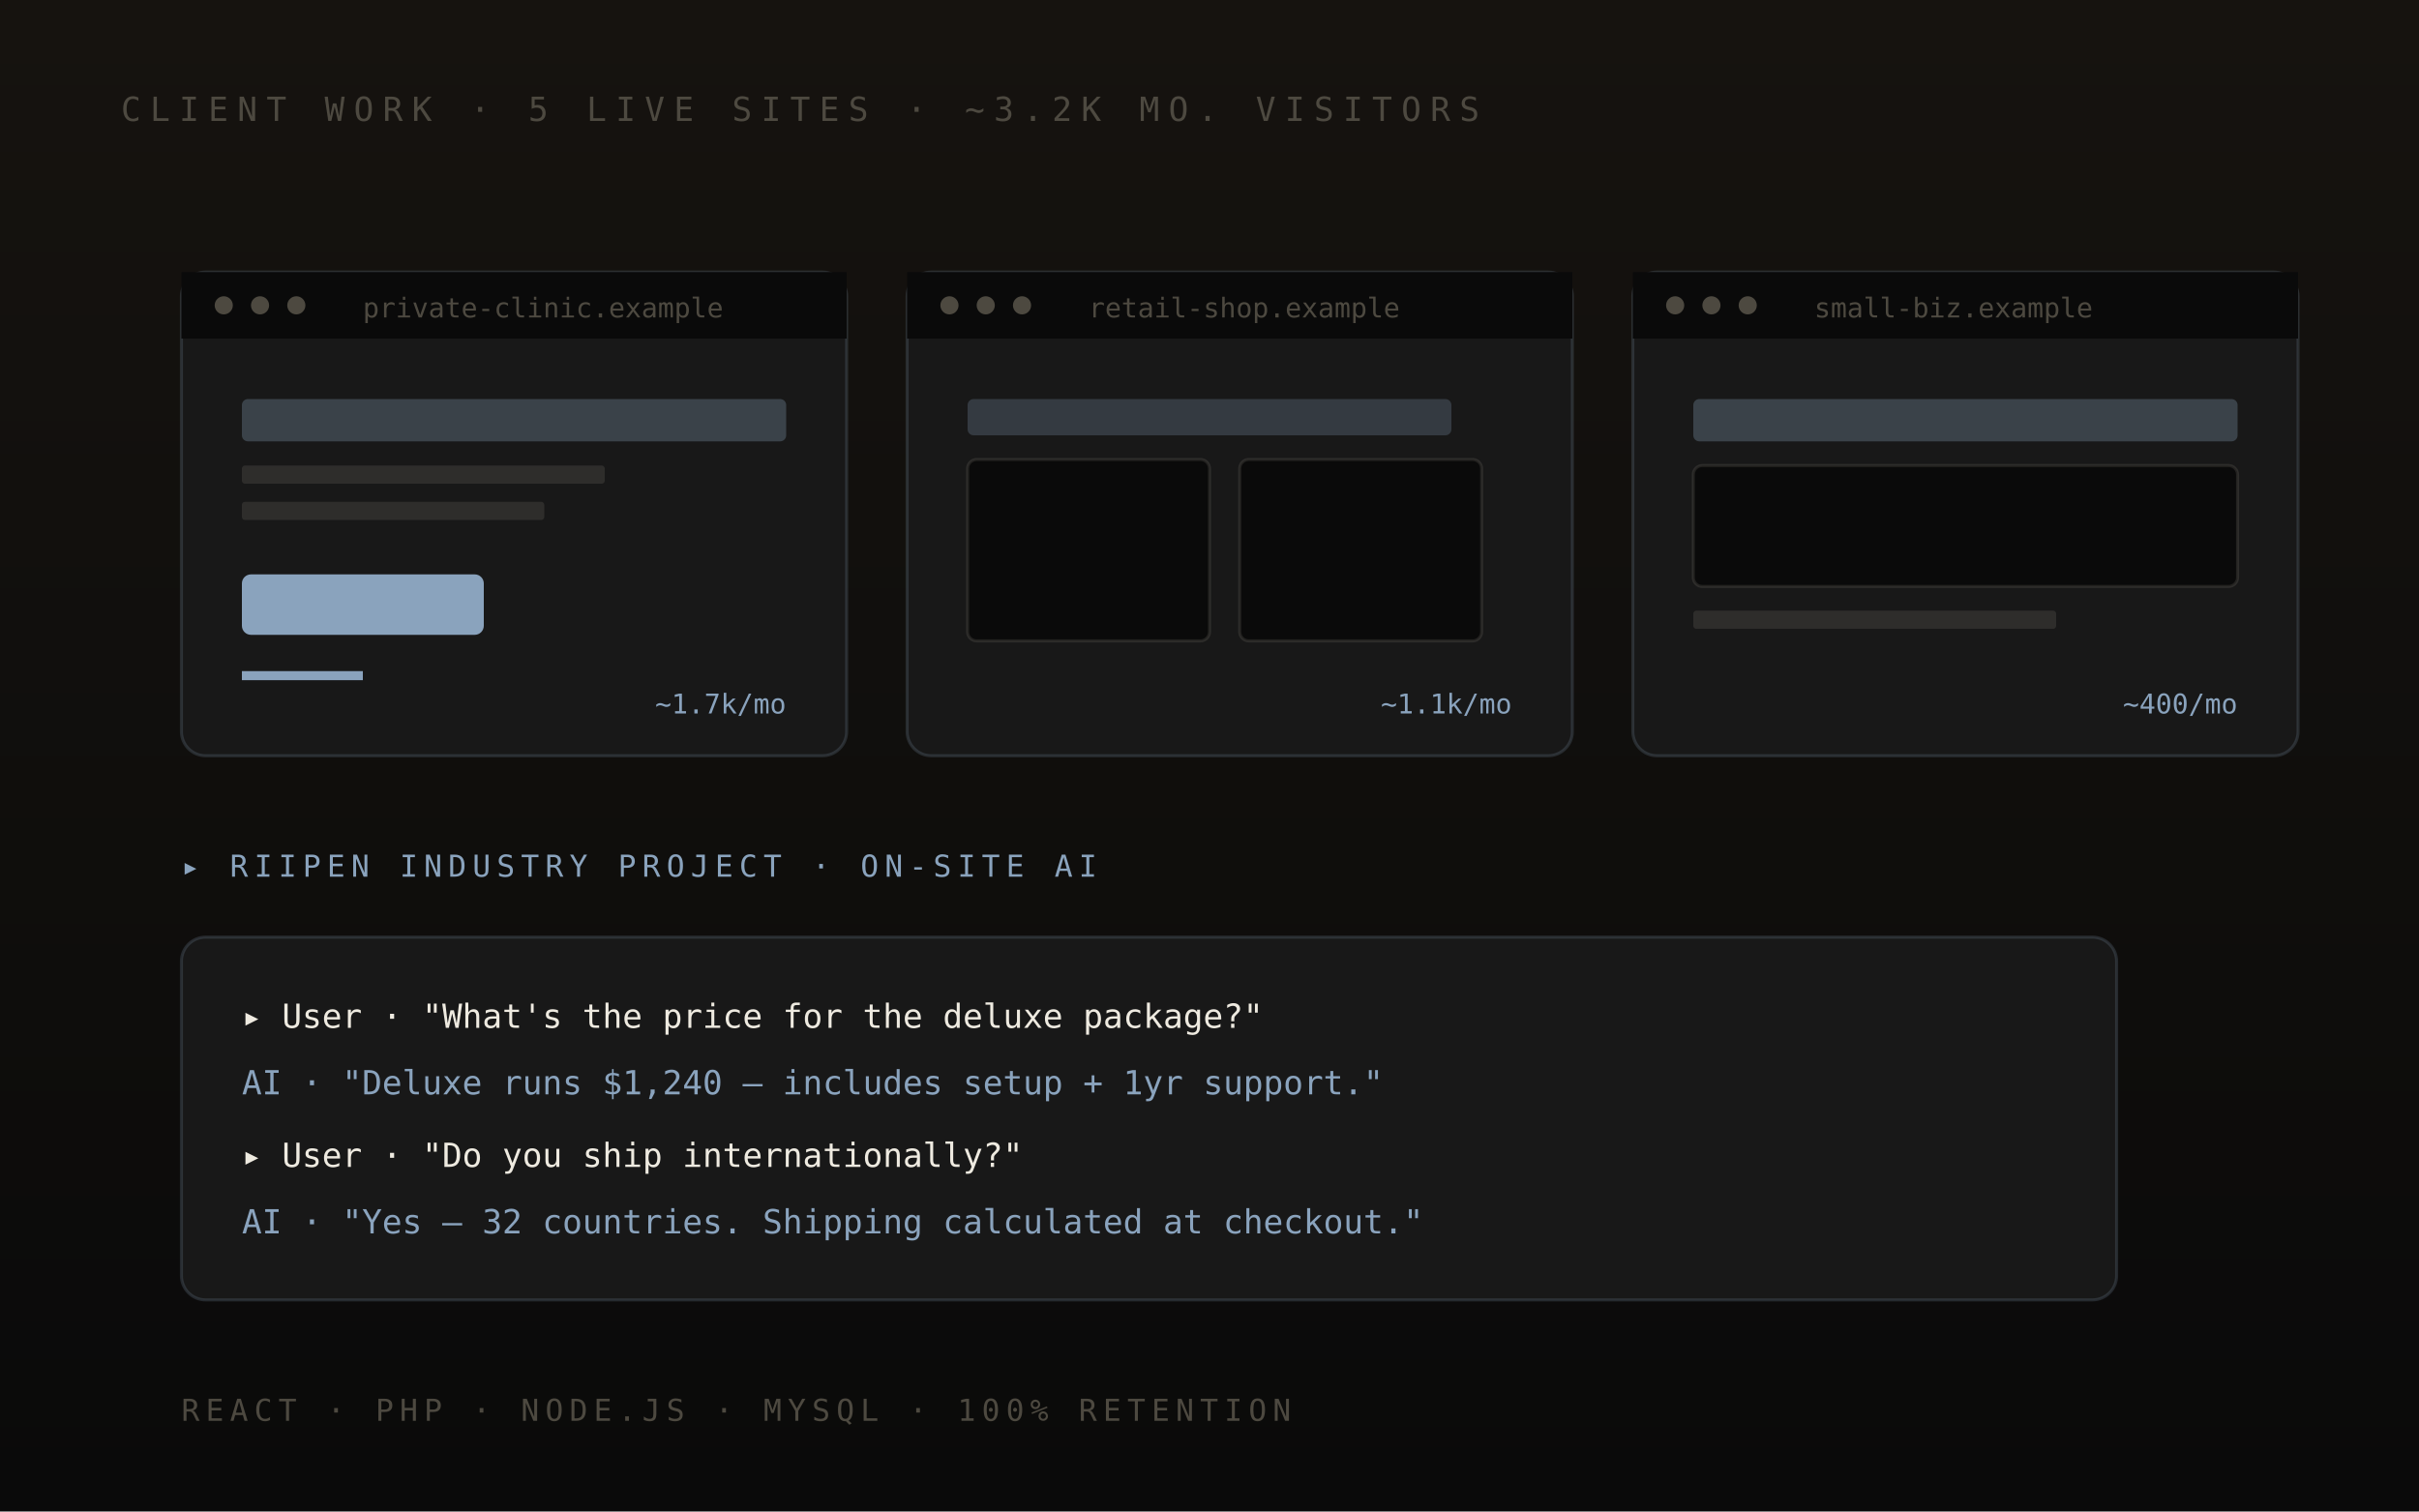
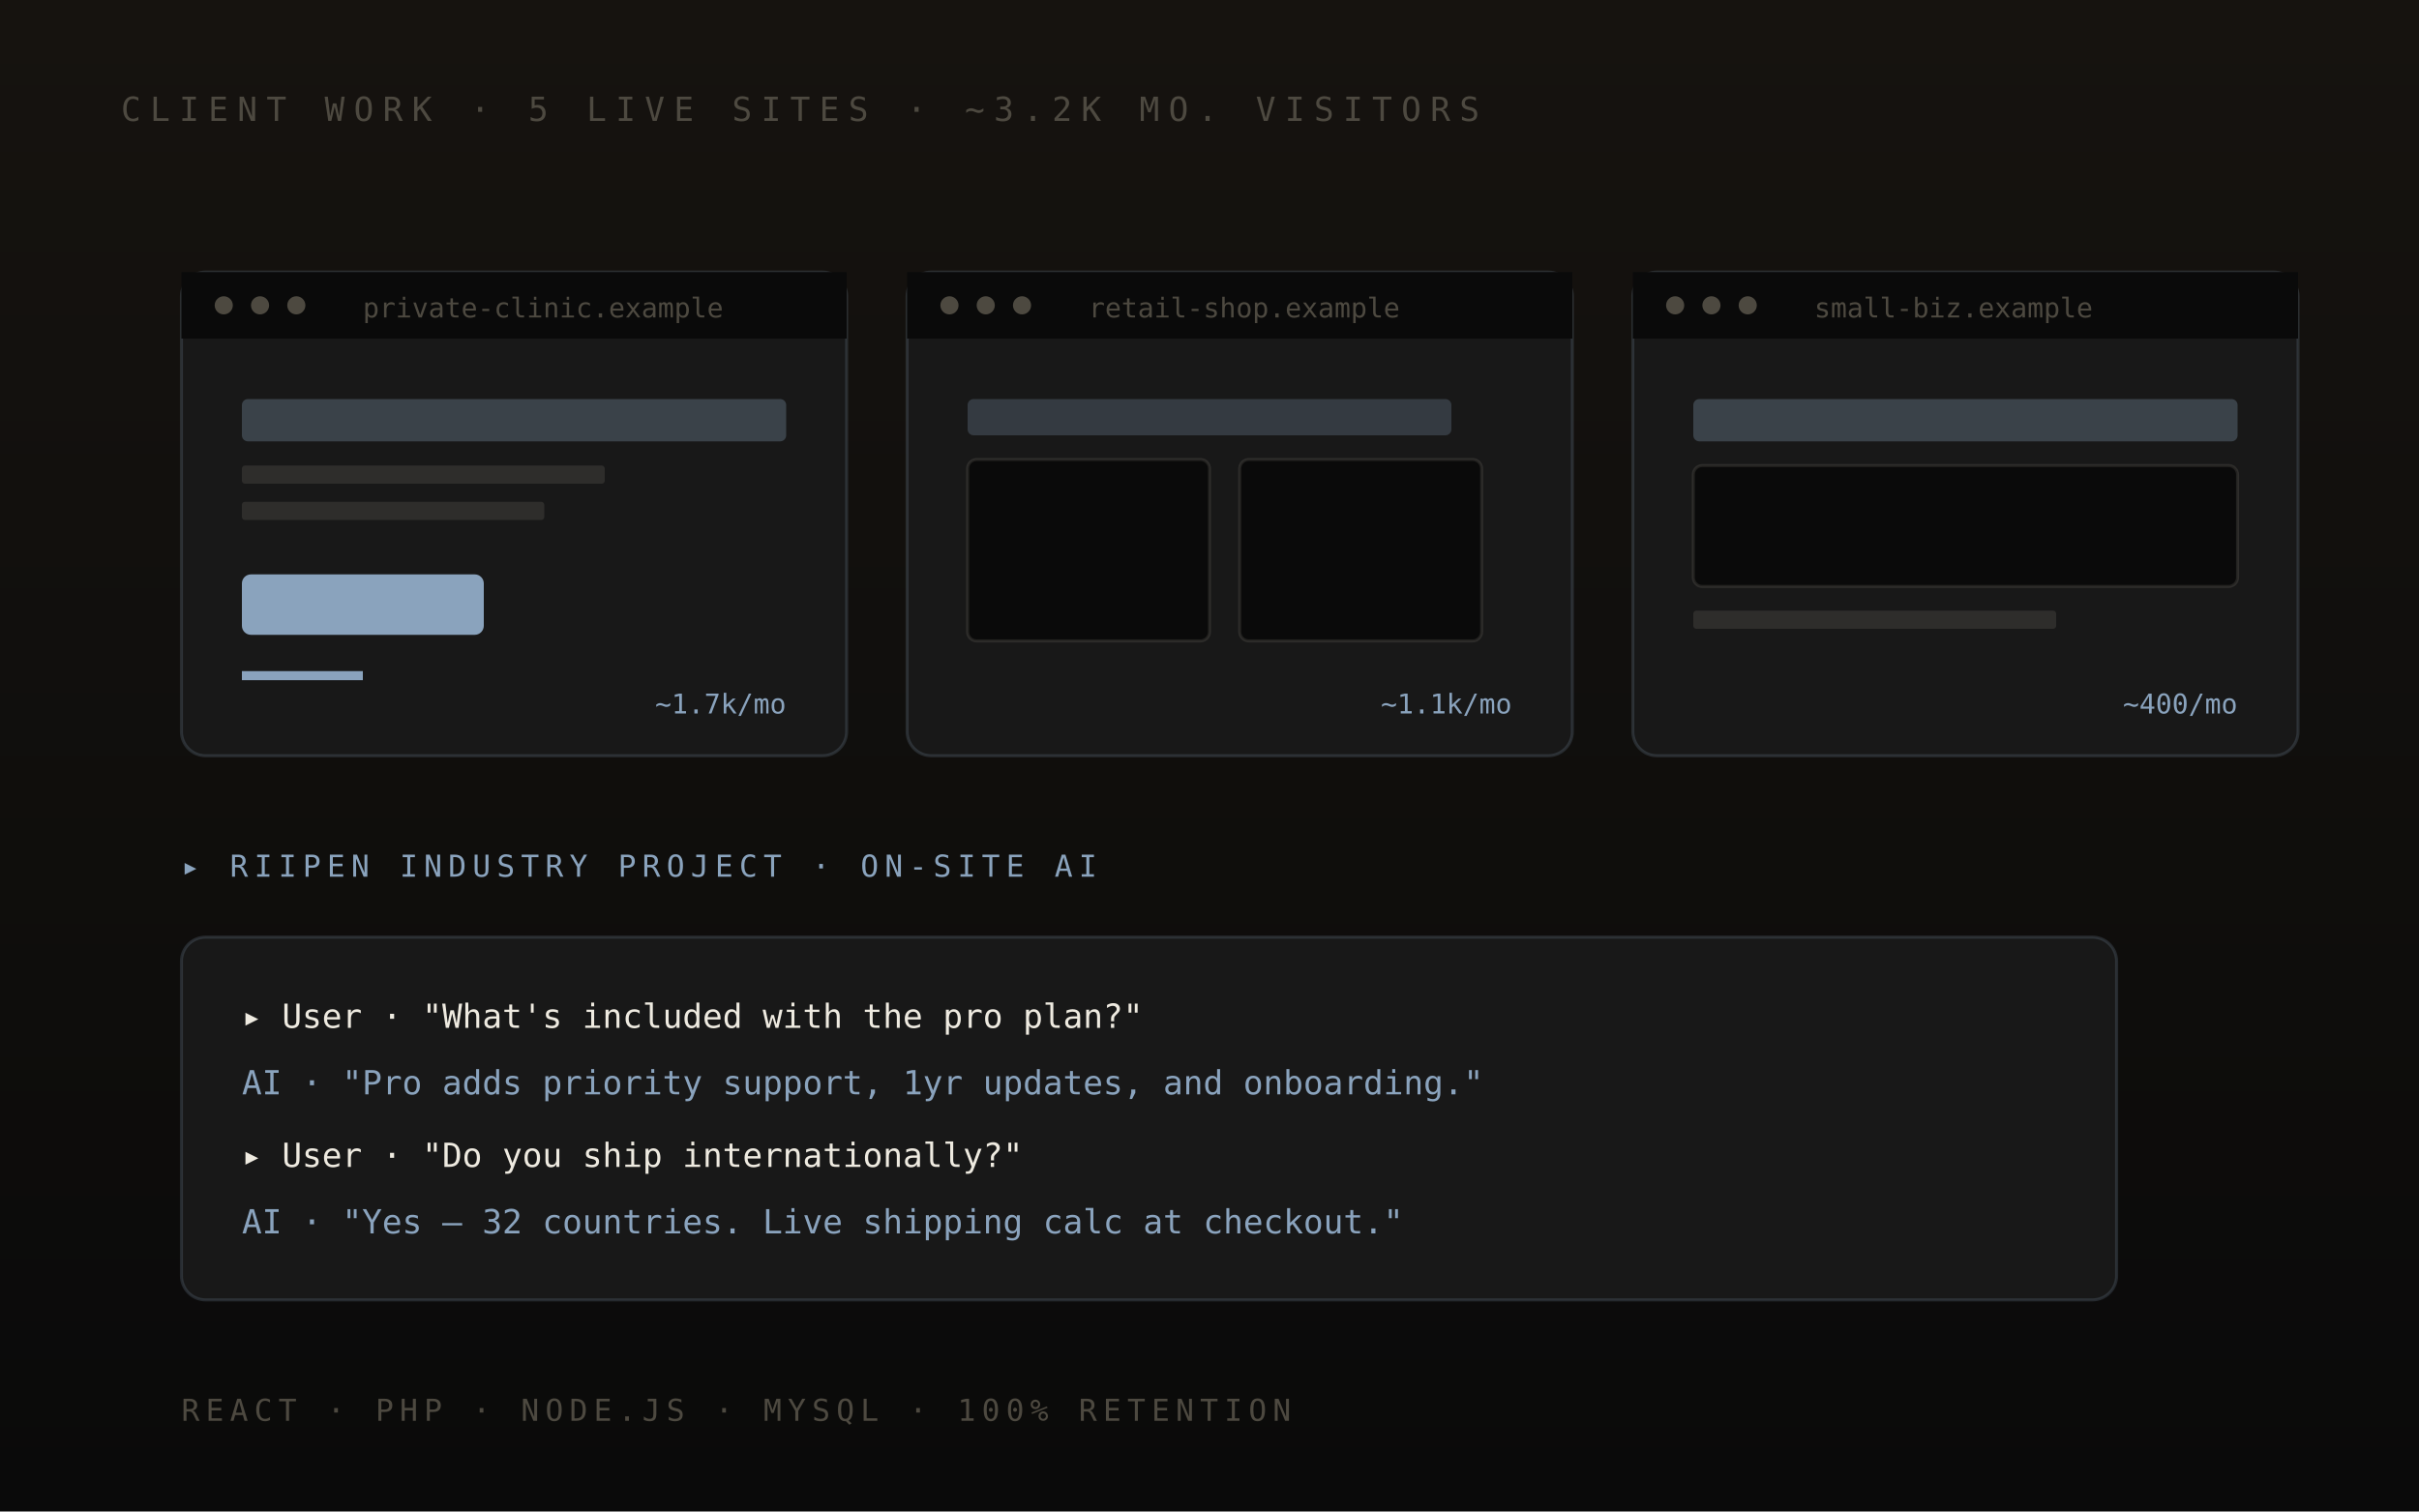
<svg xmlns="http://www.w3.org/2000/svg" viewBox="0 0 800 500">
  <defs>
    <linearGradient id="cs-bg" x1="0" y1="0" x2="0" y2="1">
      <stop offset="0%" stop-color="#16130f" />
      <stop offset="100%" stop-color="#0a0a0a" />
    </linearGradient>
  </defs>
  <rect width="800" height="500" fill="url(#cs-bg)" />
  <text x="40" y="40" font-family="ui-monospace, 'SF Mono', monospace" font-size="11" letter-spacing="3" fill="#4d4940">CLIENT WORK · 5 LIVE SITES · ~3.2K MO. VISITORS</text>
  <g transform="translate(60, 90)">
    <g>
      <rect width="220" height="160" fill="#181818" stroke="#8aa3bd" stroke-opacity="0.2" rx="8" />
      <rect x="0" y="0" width="220" height="22" fill="#0a0a0a" />
      <circle cx="14" cy="11" r="3" fill="#4d4940" />
      <circle cx="26" cy="11" r="3" fill="#4d4940" />
      <circle cx="38" cy="11" r="3" fill="#4d4940" />
      <text x="60" y="15" font-family="ui-monospace, 'SF Mono', monospace" font-size="9" fill="#4d4940">private-clinic.example</text>
      <rect x="20" y="42" width="180" height="14" fill="#8aa3bd" fill-opacity="0.3" rx="2" />
      <rect x="20" y="64" width="120" height="6" fill="#8a857c" fill-opacity="0.2" rx="1" />
      <rect x="20" y="76" width="100" height="6" fill="#8a857c" fill-opacity="0.2" rx="1" />
      <rect x="20" y="100" width="80" height="20" fill="#8aa3bd" rx="3" />
      <rect x="20" y="132" width="40" height="3" fill="#8aa3bd" />
      <text x="200" y="146" text-anchor="end" font-family="ui-monospace, 'SF Mono', monospace" font-size="9" fill="#8aa3bd">~1.7k/mo</text>
    </g>
    <g transform="translate(240, 0)">
      <rect width="220" height="160" fill="#181818" stroke="#8aa3bd" stroke-opacity="0.2" rx="8" />
      <rect x="0" y="0" width="220" height="22" fill="#0a0a0a" />
      <circle cx="14" cy="11" r="3" fill="#4d4940" />
      <circle cx="26" cy="11" r="3" fill="#4d4940" />
      <circle cx="38" cy="11" r="3" fill="#4d4940" />
      <text x="60" y="15" font-family="ui-monospace, 'SF Mono', monospace" font-size="9" fill="#4d4940">retail-shop.example</text>
      <rect x="20" y="42" width="160" height="12" fill="#8aa3bd" fill-opacity="0.25" rx="2" />
      <rect x="20" y="62" width="80" height="60" fill="#0a0a0a" stroke="#8a857c" stroke-opacity="0.2" rx="3" />
      <rect x="110" y="62" width="80" height="60" fill="#0a0a0a" stroke="#8a857c" stroke-opacity="0.2" rx="3" />
      <text x="200" y="146" text-anchor="end" font-family="ui-monospace, 'SF Mono', monospace" font-size="9" fill="#8aa3bd">~1.1k/mo</text>
    </g>
    <g transform="translate(480, 0)">
      <rect width="220" height="160" fill="#181818" stroke="#8aa3bd" stroke-opacity="0.2" rx="8" />
      <rect x="0" y="0" width="220" height="22" fill="#0a0a0a" />
      <circle cx="14" cy="11" r="3" fill="#4d4940" />
      <circle cx="26" cy="11" r="3" fill="#4d4940" />
      <circle cx="38" cy="11" r="3" fill="#4d4940" />
      <text x="60" y="15" font-family="ui-monospace, 'SF Mono', monospace" font-size="9" fill="#4d4940">small-biz.example</text>
      <rect x="20" y="42" width="180" height="14" fill="#8aa3bd" fill-opacity="0.3" rx="2" />
      <rect x="20" y="64" width="180" height="40" fill="#0a0a0a" stroke="#8a857c" stroke-opacity="0.2" rx="3" />
      <rect x="20" y="112" width="120" height="6" fill="#8a857c" fill-opacity="0.2" rx="1" />
      <text x="200" y="146" text-anchor="end" font-family="ui-monospace, 'SF Mono', monospace" font-size="9" fill="#8aa3bd">~400/mo</text>
    </g>
  </g>
  <g transform="translate(60, 290)">
    <text font-family="ui-monospace, 'SF Mono', monospace" font-size="10" letter-spacing="2" fill="#8aa3bd">▸ RIIPEN INDUSTRY PROJECT · ON-SITE AI</text>
    <rect x="0" y="20" width="640" height="120" fill="#181818" stroke="#8aa3bd" stroke-opacity="0.2" rx="8" />
    <g transform="translate(20, 50)" font-family="ui-monospace, 'SF Mono', monospace" font-size="11" fill="#8a857c">
-       <text fill="#eeeae0">▸ User · "What's the price for the deluxe package?"</text>
-       <text y="22" fill="#8aa3bd">  AI · "Deluxe runs $1,240 — includes setup + 1yr support."</text>
+       <text fill="#eeeae0">▸ User · "What's included with the pro plan?"</text>
+       <text y="22" fill="#8aa3bd">  AI · "Pro adds priority support, 1yr updates, and onboarding."</text>
      <text y="46" fill="#eeeae0">▸ User · "Do you ship internationally?"</text>
-       <text y="68" fill="#8aa3bd">  AI · "Yes — 32 countries. Shipping calculated at checkout."</text>
+       <text y="68" fill="#8aa3bd">  AI · "Yes — 32 countries. Live shipping calc at checkout."</text>
    </g>
  </g>
  <text x="60" y="470" font-family="ui-monospace, 'SF Mono', monospace" font-size="10" letter-spacing="2" fill="#4d4940">REACT · PHP · NODE.JS · MYSQL · 100% RETENTION</text>
</svg>
